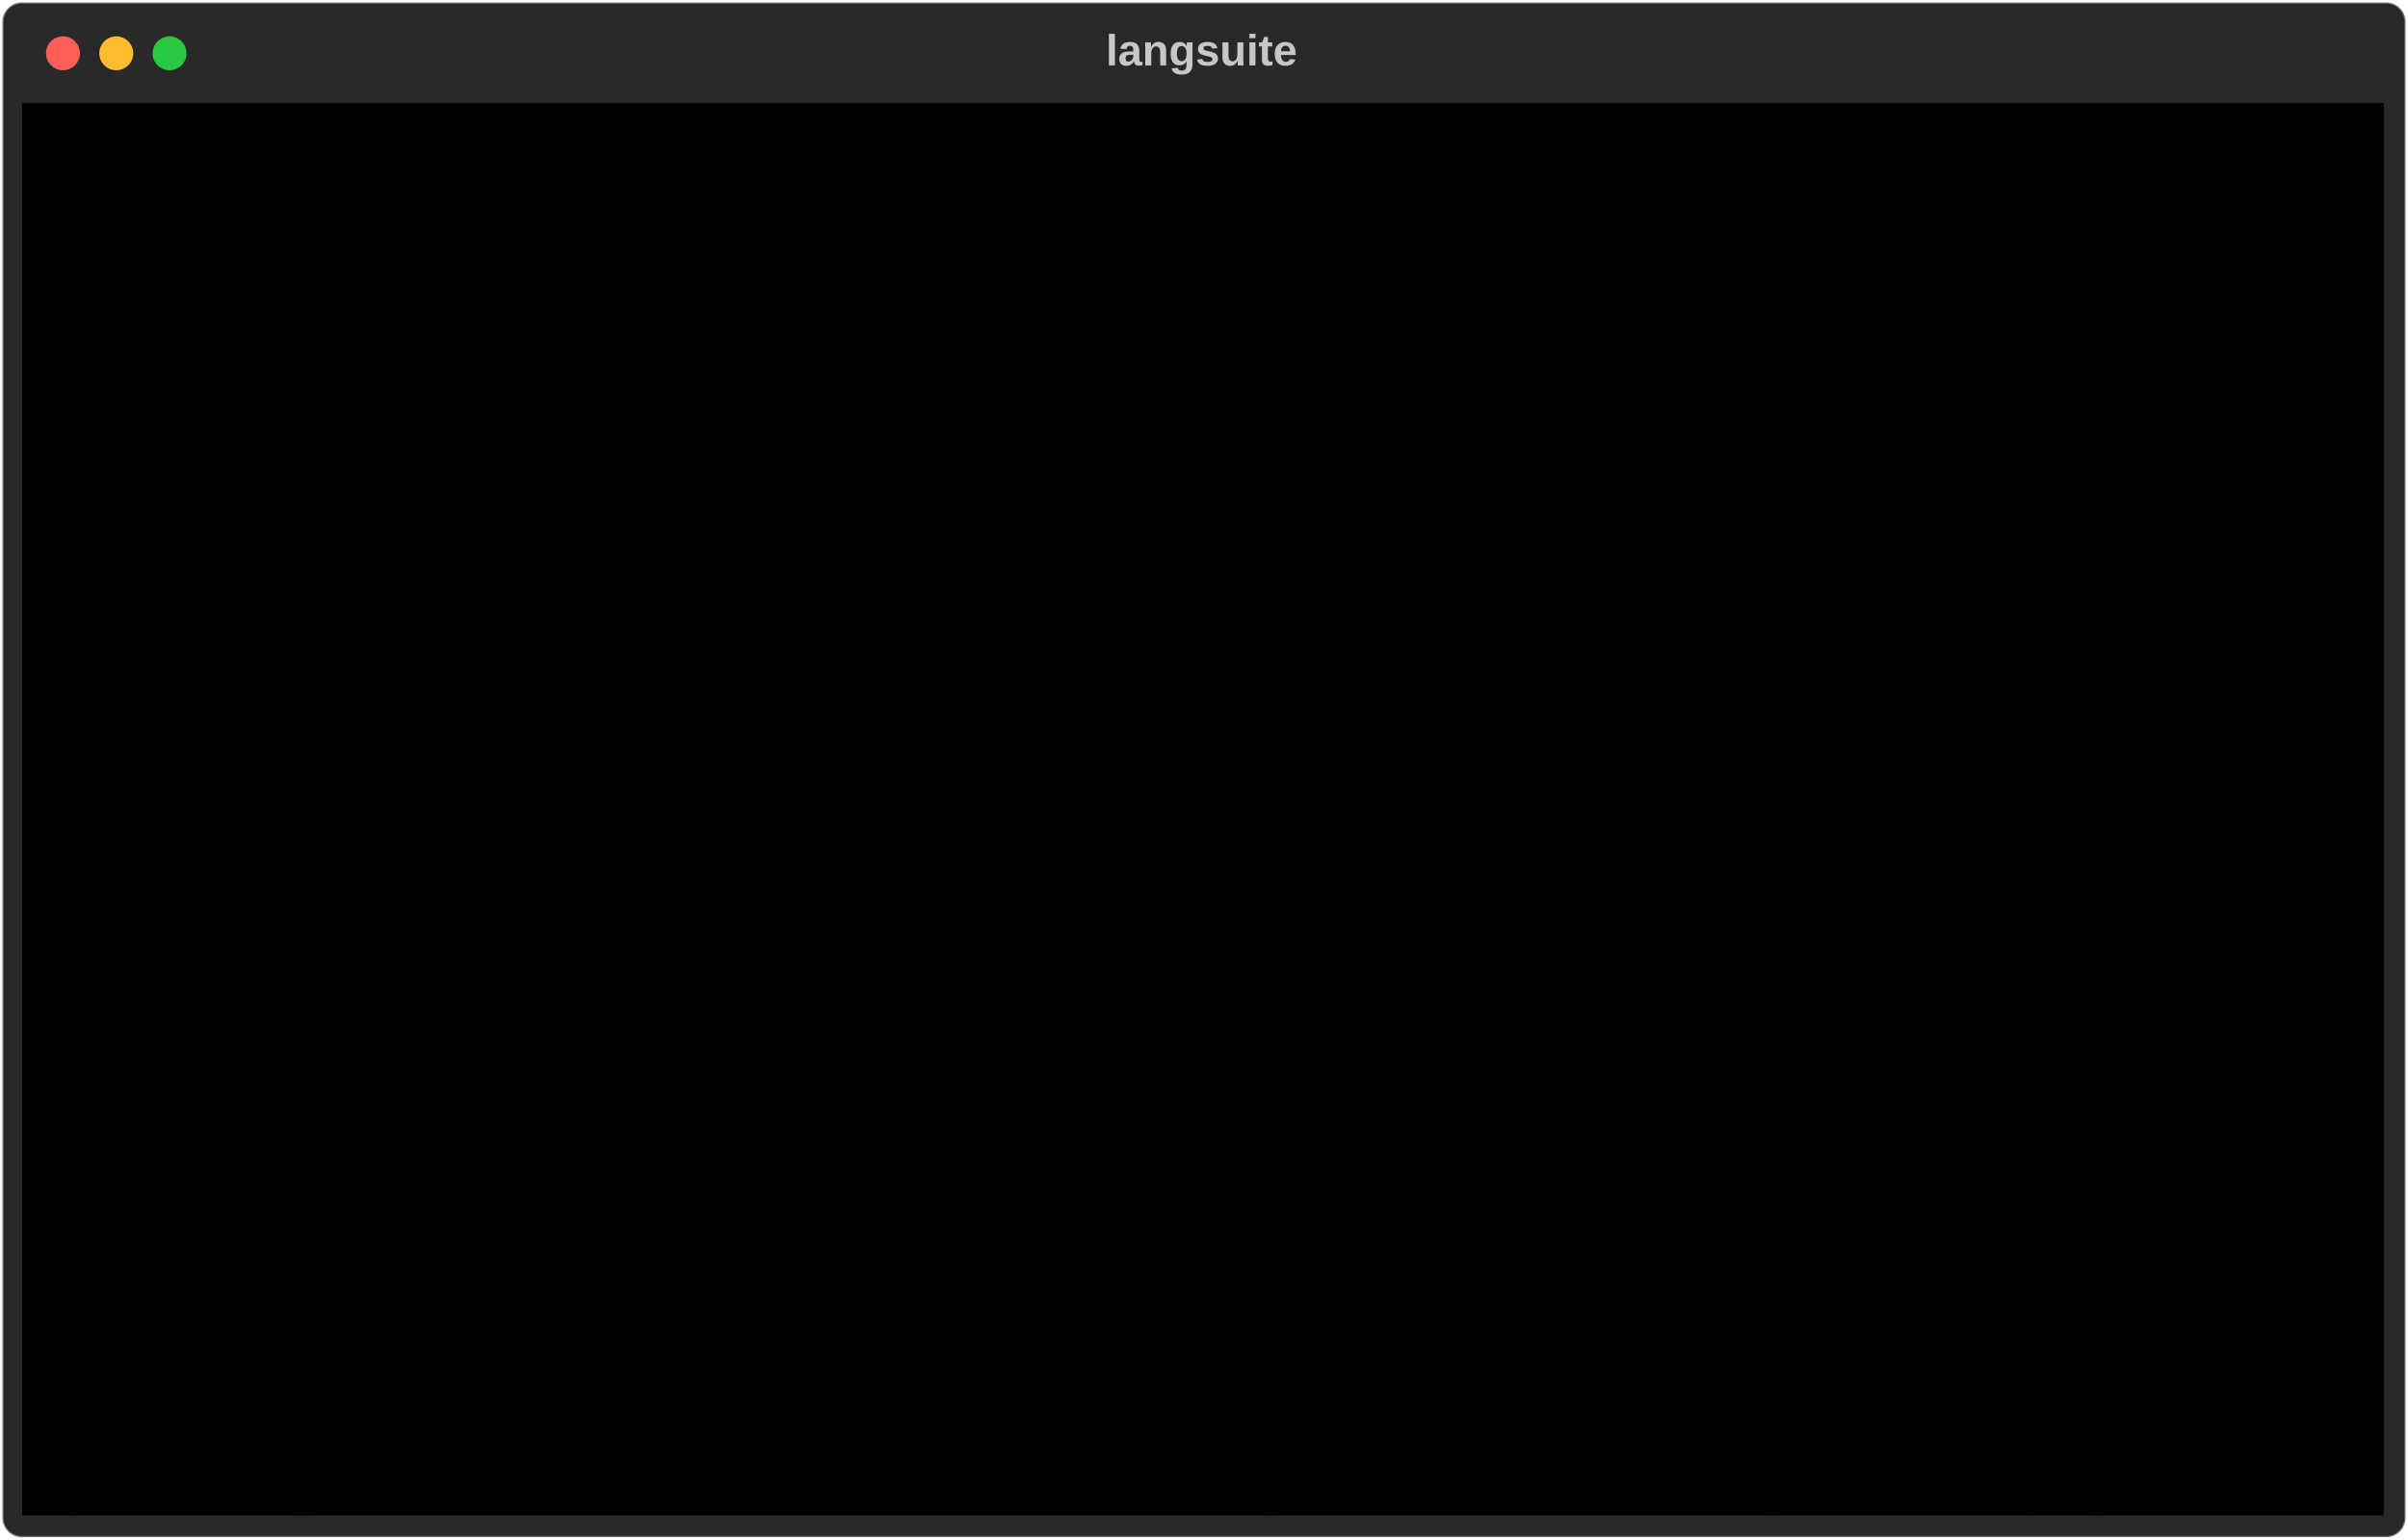
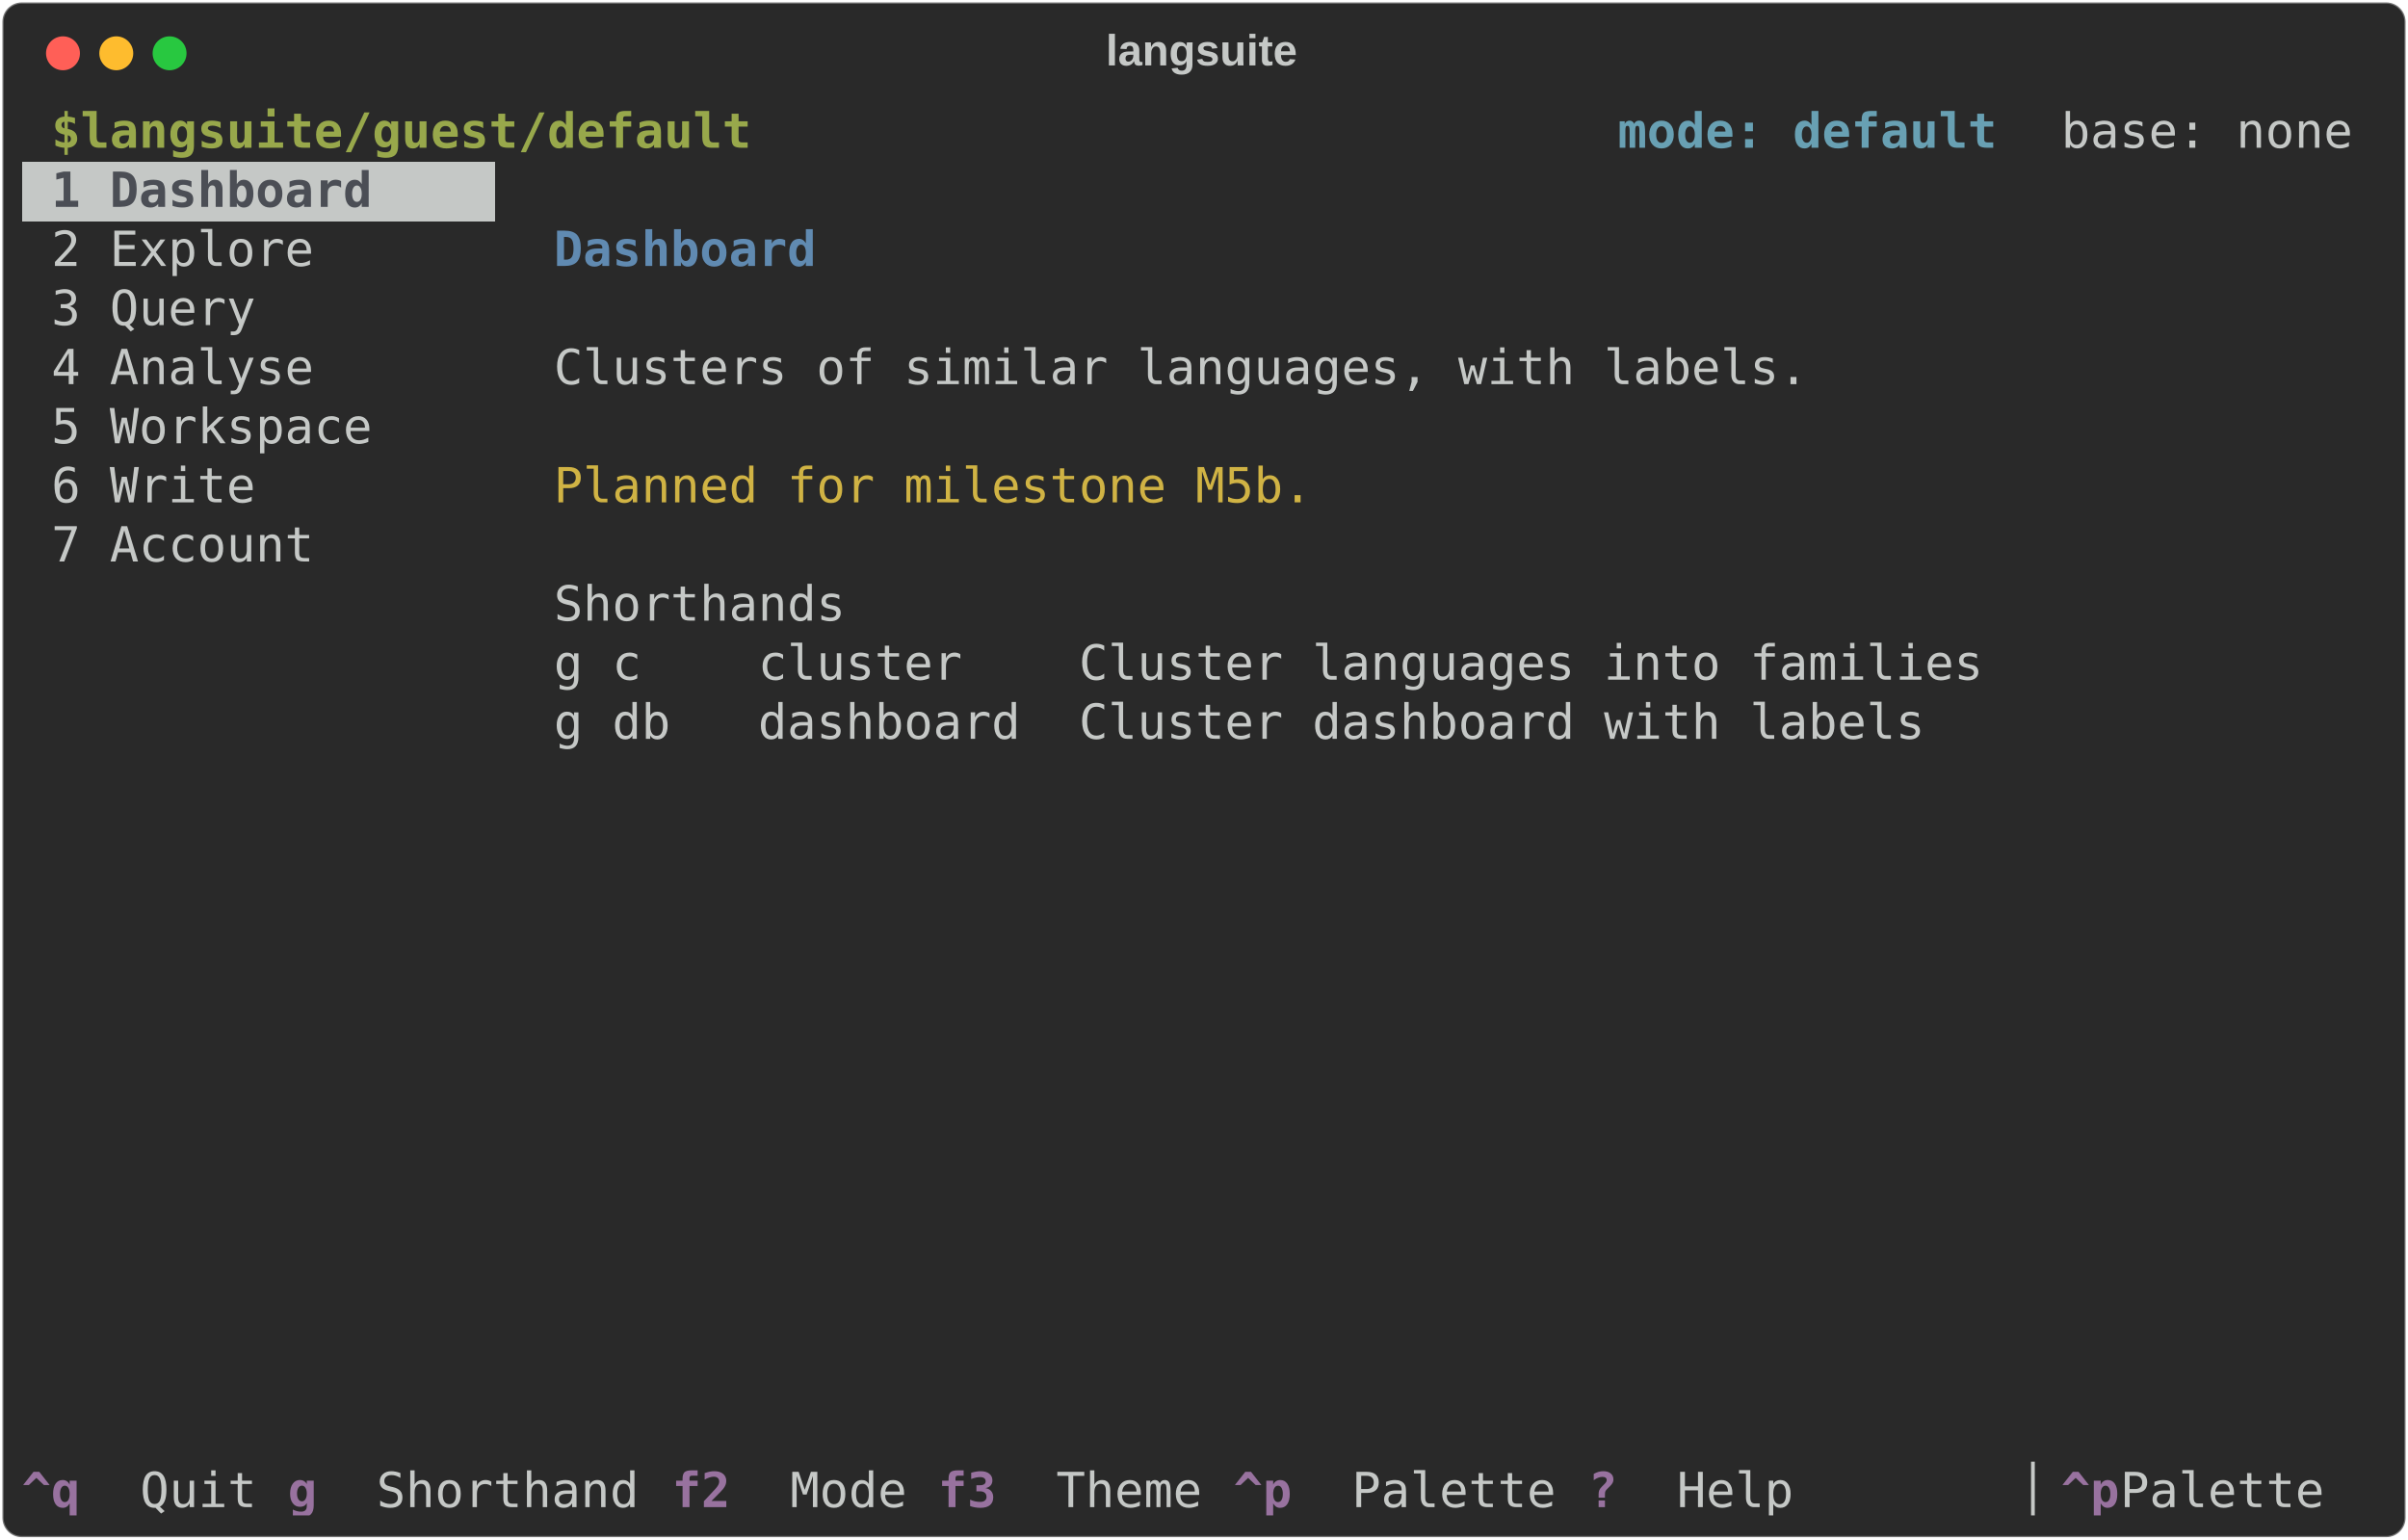
<svg xmlns="http://www.w3.org/2000/svg" class="rich-terminal" viewBox="0 0 994 635.6">
  <style>

    @font-face {
        font-family: "Fira Code";
        src: local("FiraCode-Regular"),
                url("https://cdnjs.cloudflare.com/ajax/libs/firacode/6.2.0/woff2/FiraCode-Regular.woff2") format("woff2"),
                url("https://cdnjs.cloudflare.com/ajax/libs/firacode/6.2.0/woff/FiraCode-Regular.woff") format("woff");
        font-style: normal;
        font-weight: 400;
    }
    @font-face {
        font-family: "Fira Code";
        src: local("FiraCode-Bold"),
                url("https://cdnjs.cloudflare.com/ajax/libs/firacode/6.2.0/woff2/FiraCode-Bold.woff2") format("woff2"),
                url("https://cdnjs.cloudflare.com/ajax/libs/firacode/6.2.0/woff/FiraCode-Bold.woff") format("woff");
        font-style: bold;
        font-weight: 700;
    }

    .terminal-matrix {
        font-family: Fira Code, monospace;
        font-size: 20px;
        line-height: 24.4px;
        font-variant-east-asian: full-width;
    }

    .terminal-title {
        font-size: 18px;
        font-weight: bold;
        font-family: arial;
    }

    .terminal-r1 { fill: #c5c8c6 }
- .terminal-r2 { fill: #000000;font-weight: bold }
- .terminal-r3 { fill: #000000 }
+ .terminal-r2 { fill: #98a84b;font-weight: bold }
+ .terminal-r3 { fill: #68a0b3;font-weight: bold }
+ .terminal-r4 { fill: #4b4e55;font-weight: bold }
+ .terminal-r5 { fill: #608ab1;font-weight: bold }
+ .terminal-r6 { fill: #d0b344 }
+ .terminal-r7 { fill: #98729f;font-weight: bold }
    </style>
  <defs>
    <clipPath id="terminal-clip-terminal">
      <rect x="0" y="0" width="975.0" height="584.6" />
    </clipPath>
    <clipPath id="terminal-line-0">
      <rect x="0" y="1.5" width="976" height="24.65" />
    </clipPath>
    <clipPath id="terminal-line-1">
      <rect x="0" y="25.9" width="976" height="24.65" />
    </clipPath>
    <clipPath id="terminal-line-2">
      <rect x="0" y="50.3" width="976" height="24.65" />
    </clipPath>
    <clipPath id="terminal-line-3">
      <rect x="0" y="74.7" width="976" height="24.65" />
    </clipPath>
    <clipPath id="terminal-line-4">
      <rect x="0" y="99.1" width="976" height="24.65" />
    </clipPath>
    <clipPath id="terminal-line-5">
      <rect x="0" y="123.5" width="976" height="24.65" />
    </clipPath>
    <clipPath id="terminal-line-6">
      <rect x="0" y="147.9" width="976" height="24.65" />
    </clipPath>
    <clipPath id="terminal-line-7">
      <rect x="0" y="172.3" width="976" height="24.65" />
    </clipPath>
    <clipPath id="terminal-line-8">
      <rect x="0" y="196.7" width="976" height="24.65" />
    </clipPath>
    <clipPath id="terminal-line-9">
      <rect x="0" y="221.1" width="976" height="24.65" />
    </clipPath>
    <clipPath id="terminal-line-10">
      <rect x="0" y="245.5" width="976" height="24.65" />
    </clipPath>
    <clipPath id="terminal-line-11">
      <rect x="0" y="269.9" width="976" height="24.65" />
    </clipPath>
    <clipPath id="terminal-line-12">
      <rect x="0" y="294.3" width="976" height="24.65" />
    </clipPath>
    <clipPath id="terminal-line-13">
      <rect x="0" y="318.7" width="976" height="24.65" />
    </clipPath>
    <clipPath id="terminal-line-14">
      <rect x="0" y="343.1" width="976" height="24.65" />
    </clipPath>
    <clipPath id="terminal-line-15">
      <rect x="0" y="367.5" width="976" height="24.65" />
    </clipPath>
    <clipPath id="terminal-line-16">
      <rect x="0" y="391.9" width="976" height="24.65" />
    </clipPath>
    <clipPath id="terminal-line-17">
      <rect x="0" y="416.3" width="976" height="24.65" />
    </clipPath>
    <clipPath id="terminal-line-18">
      <rect x="0" y="440.7" width="976" height="24.65" />
    </clipPath>
    <clipPath id="terminal-line-19">
      <rect x="0" y="465.1" width="976" height="24.65" />
    </clipPath>
    <clipPath id="terminal-line-20">
      <rect x="0" y="489.5" width="976" height="24.65" />
    </clipPath>
    <clipPath id="terminal-line-21">
      <rect x="0" y="513.9" width="976" height="24.65" />
    </clipPath>
    <clipPath id="terminal-line-22">
      <rect x="0" y="538.3" width="976" height="24.65" />
    </clipPath>
  </defs>
  <rect fill="#292929" stroke="rgba(255,255,255,0.35)" stroke-width="1" x="1" y="1" width="992" height="633.6" rx="8" />
  <text class="terminal-title" fill="#c5c8c6" text-anchor="middle" x="496" y="27">langsuite</text>
  <g transform="translate(26,22)">
    <circle cx="0" cy="0" r="7" fill="#ff5f57" />
    <circle cx="22" cy="0" r="7" fill="#febc2e" />
    <circle cx="44" cy="0" r="7" fill="#28c840" />
  </g>
  <g transform="translate(9, 41)" clip-path="url(#terminal-clip-terminal)">
-     <rect fill="#000000" x="0" y="1.5" width="12.2" height="24.65" shape-rendering="crispEdges" />
-     <rect fill="#000000" x="12.2" y="1.5" width="292.8" height="24.65" shape-rendering="crispEdges" />
-     <rect fill="#000000" x="305" y="1.5" width="353.8" height="24.65" shape-rendering="crispEdges" />
-     <rect fill="#000000" x="658.8" y="1.5" width="158.6" height="24.65" shape-rendering="crispEdges" />
-     <rect fill="#000000" x="817.4" y="1.5" width="24.4" height="24.65" shape-rendering="crispEdges" />
-     <rect fill="#000000" x="841.8" y="1.5" width="122" height="24.65" shape-rendering="crispEdges" />
-     <rect fill="#000000" x="963.8" y="1.5" width="12.2" height="24.65" shape-rendering="crispEdges" />
-     <rect fill="#000000" x="0" y="25.9" width="12.2" height="24.65" shape-rendering="crispEdges" />
-     <rect fill="#000000" x="12.2" y="25.9" width="134.2" height="24.65" shape-rendering="crispEdges" />
-     <rect fill="#000000" x="146.4" y="25.9" width="829.6" height="24.65" shape-rendering="crispEdges" />
-     <rect fill="#000000" x="0" y="50.3" width="12.2" height="24.65" shape-rendering="crispEdges" />
-     <rect fill="#000000" x="12.2" y="50.3" width="109.8" height="24.65" shape-rendering="crispEdges" />
-     <rect fill="#000000" x="122" y="50.3" width="97.6" height="24.65" shape-rendering="crispEdges" />
-     <rect fill="#000000" x="219.6" y="50.3" width="109.8" height="24.65" shape-rendering="crispEdges" />
-     <rect fill="#000000" x="329.4" y="50.3" width="646.6" height="24.65" shape-rendering="crispEdges" />
-     <rect fill="#000000" x="0" y="74.7" width="12.2" height="24.65" shape-rendering="crispEdges" />
-     <rect fill="#000000" x="12.2" y="74.7" width="85.4" height="24.65" shape-rendering="crispEdges" />
-     <rect fill="#000000" x="97.6" y="74.7" width="878.4" height="24.65" shape-rendering="crispEdges" />
-     <rect fill="#000000" x="0" y="99.1" width="12.2" height="24.65" shape-rendering="crispEdges" />
-     <rect fill="#000000" x="12.2" y="99.1" width="109.8" height="24.65" shape-rendering="crispEdges" />
-     <rect fill="#000000" x="122" y="99.1" width="97.6" height="24.65" shape-rendering="crispEdges" />
-     <rect fill="#000000" x="219.6" y="99.1" width="524.6" height="24.65" shape-rendering="crispEdges" />
-     <rect fill="#000000" x="744.2" y="99.1" width="231.8" height="24.65" shape-rendering="crispEdges" />
-     <rect fill="#000000" x="0" y="123.5" width="12.2" height="24.65" shape-rendering="crispEdges" />
-     <rect fill="#000000" x="12.2" y="123.5" width="134.2" height="24.65" shape-rendering="crispEdges" />
-     <rect fill="#000000" x="146.4" y="123.5" width="829.6" height="24.65" shape-rendering="crispEdges" />
-     <rect fill="#000000" x="0" y="147.9" width="12.2" height="24.65" shape-rendering="crispEdges" />
-     <rect fill="#000000" x="12.2" y="147.9" width="85.4" height="24.65" shape-rendering="crispEdges" />
-     <rect fill="#000000" x="97.6" y="147.9" width="122" height="24.65" shape-rendering="crispEdges" />
-     <rect fill="#000000" x="219.6" y="147.9" width="317.2" height="24.65" shape-rendering="crispEdges" />
-     <rect fill="#000000" x="536.8" y="147.9" width="439.2" height="24.65" shape-rendering="crispEdges" />
-     <rect fill="#000000" x="0" y="172.3" width="12.2" height="24.65" shape-rendering="crispEdges" />
-     <rect fill="#000000" x="12.2" y="172.3" width="109.8" height="24.65" shape-rendering="crispEdges" />
-     <rect fill="#000000" x="122" y="172.3" width="854" height="24.65" shape-rendering="crispEdges" />
-     <rect fill="#000000" x="0" y="196.7" width="219.6" height="24.65" shape-rendering="crispEdges" />
-     <rect fill="#000000" x="219.6" y="196.7" width="122" height="24.65" shape-rendering="crispEdges" />
-     <rect fill="#000000" x="341.6" y="196.7" width="634.4" height="24.65" shape-rendering="crispEdges" />
-     <rect fill="#000000" x="0" y="221.1" width="219.6" height="24.65" shape-rendering="crispEdges" />
-     <rect fill="#000000" x="219.6" y="221.1" width="622.2" height="24.65" shape-rendering="crispEdges" />
-     <rect fill="#000000" x="841.8" y="221.1" width="134.2" height="24.65" shape-rendering="crispEdges" />
-     <rect fill="#000000" x="0" y="245.5" width="219.6" height="24.65" shape-rendering="crispEdges" />
-     <rect fill="#000000" x="219.6" y="245.5" width="597.8" height="24.65" shape-rendering="crispEdges" />
-     <rect fill="#000000" x="817.4" y="245.5" width="158.6" height="24.65" shape-rendering="crispEdges" />
-     <rect fill="#000000" x="0" y="269.9" width="976" height="24.65" shape-rendering="crispEdges" />
-     <rect fill="#000000" x="0" y="294.3" width="976" height="24.65" shape-rendering="crispEdges" />
-     <rect fill="#000000" x="0" y="318.7" width="976" height="24.65" shape-rendering="crispEdges" />
-     <rect fill="#000000" x="0" y="343.1" width="976" height="24.65" shape-rendering="crispEdges" />
-     <rect fill="#000000" x="0" y="367.5" width="976" height="24.65" shape-rendering="crispEdges" />
-     <rect fill="#000000" x="0" y="391.9" width="976" height="24.65" shape-rendering="crispEdges" />
-     <rect fill="#000000" x="0" y="416.3" width="976" height="24.65" shape-rendering="crispEdges" />
-     <rect fill="#000000" x="0" y="440.7" width="976" height="24.65" shape-rendering="crispEdges" />
-     <rect fill="#000000" x="0" y="465.1" width="976" height="24.65" shape-rendering="crispEdges" />
-     <rect fill="#000000" x="0" y="489.5" width="976" height="24.65" shape-rendering="crispEdges" />
-     <rect fill="#000000" x="0" y="513.9" width="976" height="24.65" shape-rendering="crispEdges" />
-     <rect fill="#000000" x="0" y="538.3" width="976" height="24.65" shape-rendering="crispEdges" />
-     <rect fill="#000000" x="0" y="562.7" width="48.8" height="24.65" shape-rendering="crispEdges" />
-     <rect fill="#000000" x="48.8" y="562.7" width="61" height="24.65" shape-rendering="crispEdges" />
-     <rect fill="#000000" x="109.8" y="562.7" width="36.6" height="24.65" shape-rendering="crispEdges" />
-     <rect fill="#000000" x="146.4" y="562.7" width="122" height="24.65" shape-rendering="crispEdges" />
-     <rect fill="#000000" x="268.4" y="562.7" width="48.8" height="24.65" shape-rendering="crispEdges" />
-     <rect fill="#000000" x="317.2" y="562.7" width="61" height="24.65" shape-rendering="crispEdges" />
-     <rect fill="#000000" x="378.2" y="562.7" width="48.8" height="24.65" shape-rendering="crispEdges" />
-     <rect fill="#000000" x="427" y="562.7" width="73.2" height="24.65" shape-rendering="crispEdges" />
-     <rect fill="#000000" x="500.2" y="562.7" width="48.8" height="24.65" shape-rendering="crispEdges" />
-     <rect fill="#000000" x="549" y="562.7" width="97.6" height="24.65" shape-rendering="crispEdges" />
-     <rect fill="#000000" x="646.6" y="562.7" width="36.6" height="24.65" shape-rendering="crispEdges" />
-     <rect fill="#000000" x="683.2" y="562.7" width="61" height="24.65" shape-rendering="crispEdges" />
-     <rect fill="#000000" x="744.2" y="562.7" width="85.4" height="24.65" shape-rendering="crispEdges" />
-     <rect fill="#000000" x="829.6" y="562.7" width="12.2" height="24.65" shape-rendering="crispEdges" />
-     <rect fill="#000000" x="841.8" y="562.7" width="24.4" height="24.65" shape-rendering="crispEdges" />
-     <rect fill="#000000" x="866.2" y="562.7" width="97.6" height="24.65" shape-rendering="crispEdges" />
-     <rect fill="#000000" x="963.8" y="562.7" width="12.2" height="24.65" shape-rendering="crispEdges" />
+     <rect fill="#c5c8c6" x="0" y="25.9" width="12.2" height="24.65" shape-rendering="crispEdges" />
+     <rect fill="#c5c8c6" x="12.2" y="25.9" width="134.2" height="24.65" shape-rendering="crispEdges" />
+     <rect fill="#c5c8c6" x="146.4" y="25.9" width="48.8" height="24.65" shape-rendering="crispEdges" />
    <g class="terminal-matrix">
      <text class="terminal-r2" x="12.2" y="20" textLength="292.8" clip-path="url(#terminal-line-0)">$langsuite/guest/default</text>
-       <text class="terminal-r2" x="658.8" y="20" textLength="158.6" clip-path="url(#terminal-line-0)">mode: default</text>
-       <text class="terminal-r3" x="841.8" y="20" textLength="122" clip-path="url(#terminal-line-0)">base: none</text>
+       <text class="terminal-r3" x="658.8" y="20" textLength="158.6" clip-path="url(#terminal-line-0)">mode: default</text>
+       <text class="terminal-r1" x="841.8" y="20" textLength="122" clip-path="url(#terminal-line-0)">base: none</text>
      <text class="terminal-r1" x="976" y="20" textLength="12.2" clip-path="url(#terminal-line-0)">
</text>
-       <text class="terminal-r2" x="12.2" y="44.4" textLength="134.2" clip-path="url(#terminal-line-1)">1 Dashboard</text>
+       <text class="terminal-r4" x="12.2" y="44.4" textLength="134.2" clip-path="url(#terminal-line-1)">1 Dashboard</text>
      <text class="terminal-r1" x="976" y="44.4" textLength="12.2" clip-path="url(#terminal-line-1)">
</text>
-       <text class="terminal-r3" x="12.2" y="68.8" textLength="109.8" clip-path="url(#terminal-line-2)">2 Explore</text>
-       <text class="terminal-r2" x="219.6" y="68.8" textLength="109.8" clip-path="url(#terminal-line-2)">Dashboard</text>
+       <text class="terminal-r1" x="12.2" y="68.8" textLength="109.8" clip-path="url(#terminal-line-2)">2 Explore</text>
+       <text class="terminal-r5" x="219.6" y="68.8" textLength="109.8" clip-path="url(#terminal-line-2)">Dashboard</text>
      <text class="terminal-r1" x="976" y="68.8" textLength="12.2" clip-path="url(#terminal-line-2)">
</text>
-       <text class="terminal-r3" x="12.2" y="93.2" textLength="85.4" clip-path="url(#terminal-line-3)">3 Query</text>
+       <text class="terminal-r1" x="12.2" y="93.2" textLength="85.4" clip-path="url(#terminal-line-3)">3 Query</text>
      <text class="terminal-r1" x="976" y="93.2" textLength="12.2" clip-path="url(#terminal-line-3)">
</text>
-       <text class="terminal-r3" x="12.2" y="117.6" textLength="109.8" clip-path="url(#terminal-line-4)">4 Analyse</text>
-       <text class="terminal-r3" x="219.6" y="117.6" textLength="524.6" clip-path="url(#terminal-line-4)">Clusters of similar languages, with labels.</text>
+       <text class="terminal-r1" x="12.2" y="117.6" textLength="109.8" clip-path="url(#terminal-line-4)">4 Analyse</text>
+       <text class="terminal-r1" x="219.6" y="117.6" textLength="524.6" clip-path="url(#terminal-line-4)">Clusters of similar languages, with labels.</text>
      <text class="terminal-r1" x="976" y="117.6" textLength="12.2" clip-path="url(#terminal-line-4)">
</text>
-       <text class="terminal-r3" x="12.2" y="142" textLength="134.2" clip-path="url(#terminal-line-5)">5 Workspace</text>
+       <text class="terminal-r1" x="12.2" y="142" textLength="134.2" clip-path="url(#terminal-line-5)">5 Workspace</text>
      <text class="terminal-r1" x="976" y="142" textLength="12.2" clip-path="url(#terminal-line-5)">
</text>
-       <text class="terminal-r3" x="12.2" y="166.4" textLength="85.4" clip-path="url(#terminal-line-6)">6 Write</text>
-       <text class="terminal-r3" x="219.6" y="166.4" textLength="317.2" clip-path="url(#terminal-line-6)">Planned for milestone M5b.</text>
+       <text class="terminal-r1" x="12.2" y="166.4" textLength="85.4" clip-path="url(#terminal-line-6)">6 Write</text>
+       <text class="terminal-r6" x="219.6" y="166.4" textLength="317.2" clip-path="url(#terminal-line-6)">Planned for milestone M5b.</text>
      <text class="terminal-r1" x="976" y="166.4" textLength="12.2" clip-path="url(#terminal-line-6)">
</text>
-       <text class="terminal-r3" x="12.2" y="190.8" textLength="109.8" clip-path="url(#terminal-line-7)">7 Account</text>
+       <text class="terminal-r1" x="12.2" y="190.8" textLength="109.8" clip-path="url(#terminal-line-7)">7 Account</text>
      <text class="terminal-r1" x="976" y="190.8" textLength="12.2" clip-path="url(#terminal-line-7)">
</text>
-       <text class="terminal-r3" x="219.6" y="215.2" textLength="122" clip-path="url(#terminal-line-8)">Shorthands</text>
+       <text class="terminal-r1" x="219.6" y="215.2" textLength="122" clip-path="url(#terminal-line-8)">Shorthands</text>
      <text class="terminal-r1" x="976" y="215.2" textLength="12.2" clip-path="url(#terminal-line-8)">
</text>
-       <text class="terminal-r3" x="219.6" y="239.6" textLength="622.2" clip-path="url(#terminal-line-9)">  g c    cluster    Cluster languages into families</text>
+       <text class="terminal-r1" x="219.6" y="239.6" textLength="622.2" clip-path="url(#terminal-line-9)">  g c    cluster    Cluster languages into families</text>
      <text class="terminal-r1" x="976" y="239.6" textLength="12.2" clip-path="url(#terminal-line-9)">
</text>
-       <text class="terminal-r3" x="219.6" y="264" textLength="597.8" clip-path="url(#terminal-line-10)">  g db   dashboard  Cluster dashboard with labels</text>
+       <text class="terminal-r1" x="219.6" y="264" textLength="597.8" clip-path="url(#terminal-line-10)">  g db   dashboard  Cluster dashboard with labels</text>
      <text class="terminal-r1" x="976" y="264" textLength="12.2" clip-path="url(#terminal-line-10)">
</text>
      <text class="terminal-r1" x="976" y="288.4" textLength="12.2" clip-path="url(#terminal-line-11)">
</text>
      <text class="terminal-r1" x="976" y="312.8" textLength="12.2" clip-path="url(#terminal-line-12)">
</text>
      <text class="terminal-r1" x="976" y="337.2" textLength="12.2" clip-path="url(#terminal-line-13)">
</text>
      <text class="terminal-r1" x="976" y="361.6" textLength="12.2" clip-path="url(#terminal-line-14)">
</text>
      <text class="terminal-r1" x="976" y="386" textLength="12.2" clip-path="url(#terminal-line-15)">
</text>
      <text class="terminal-r1" x="976" y="410.4" textLength="12.2" clip-path="url(#terminal-line-16)">
</text>
      <text class="terminal-r1" x="976" y="434.8" textLength="12.2" clip-path="url(#terminal-line-17)">
</text>
      <text class="terminal-r1" x="976" y="459.2" textLength="12.2" clip-path="url(#terminal-line-18)">
</text>
      <text class="terminal-r1" x="976" y="483.6" textLength="12.2" clip-path="url(#terminal-line-19)">
</text>
      <text class="terminal-r1" x="976" y="508" textLength="12.2" clip-path="url(#terminal-line-20)">
</text>
      <text class="terminal-r1" x="976" y="532.4" textLength="12.2" clip-path="url(#terminal-line-21)">
</text>
      <text class="terminal-r1" x="976" y="556.8" textLength="12.2" clip-path="url(#terminal-line-22)">
</text>
-       <text class="terminal-r2" x="0" y="581.2" textLength="48.8" clip-path="url(#terminal-line-23)"> ^q </text>
-       <text class="terminal-r3" x="48.8" y="581.2" textLength="61" clip-path="url(#terminal-line-23)">Quit </text>
-       <text class="terminal-r2" x="109.8" y="581.2" textLength="36.6" clip-path="url(#terminal-line-23)"> g </text>
-       <text class="terminal-r3" x="146.4" y="581.2" textLength="122" clip-path="url(#terminal-line-23)">Shorthand </text>
-       <text class="terminal-r2" x="268.4" y="581.2" textLength="48.8" clip-path="url(#terminal-line-23)"> f2 </text>
-       <text class="terminal-r3" x="317.2" y="581.2" textLength="61" clip-path="url(#terminal-line-23)">Mode </text>
-       <text class="terminal-r2" x="378.2" y="581.2" textLength="48.8" clip-path="url(#terminal-line-23)"> f3 </text>
-       <text class="terminal-r3" x="427" y="581.2" textLength="73.2" clip-path="url(#terminal-line-23)">Theme </text>
-       <text class="terminal-r2" x="500.2" y="581.2" textLength="48.8" clip-path="url(#terminal-line-23)"> ^p </text>
-       <text class="terminal-r3" x="549" y="581.2" textLength="97.6" clip-path="url(#terminal-line-23)">Palette </text>
-       <text class="terminal-r2" x="646.6" y="581.2" textLength="36.6" clip-path="url(#terminal-line-23)"> ? </text>
-       <text class="terminal-r3" x="683.2" y="581.2" textLength="61" clip-path="url(#terminal-line-23)">Help </text>
-       <text class="terminal-r3" x="829.6" y="581.2" textLength="12.2" clip-path="url(#terminal-line-23)">▏</text>
-       <text class="terminal-r2" x="841.8" y="581.2" textLength="24.4" clip-path="url(#terminal-line-23)">^p</text>
-       <text class="terminal-r3" x="866.2" y="581.2" textLength="97.6" clip-path="url(#terminal-line-23)"> Palette</text>
+       <text class="terminal-r7" x="0" y="581.2" textLength="48.8" clip-path="url(#terminal-line-23)"> ^q </text>
+       <text class="terminal-r1" x="48.8" y="581.2" textLength="61" clip-path="url(#terminal-line-23)">Quit </text>
+       <text class="terminal-r7" x="109.8" y="581.2" textLength="36.6" clip-path="url(#terminal-line-23)"> g </text>
+       <text class="terminal-r1" x="146.4" y="581.2" textLength="122" clip-path="url(#terminal-line-23)">Shorthand </text>
+       <text class="terminal-r7" x="268.4" y="581.2" textLength="48.8" clip-path="url(#terminal-line-23)"> f2 </text>
+       <text class="terminal-r1" x="317.2" y="581.2" textLength="61" clip-path="url(#terminal-line-23)">Mode </text>
+       <text class="terminal-r7" x="378.2" y="581.2" textLength="48.8" clip-path="url(#terminal-line-23)"> f3 </text>
+       <text class="terminal-r1" x="427" y="581.2" textLength="73.2" clip-path="url(#terminal-line-23)">Theme </text>
+       <text class="terminal-r7" x="500.2" y="581.2" textLength="48.8" clip-path="url(#terminal-line-23)"> ^p </text>
+       <text class="terminal-r1" x="549" y="581.2" textLength="97.6" clip-path="url(#terminal-line-23)">Palette </text>
+       <text class="terminal-r7" x="646.6" y="581.2" textLength="36.6" clip-path="url(#terminal-line-23)"> ? </text>
+       <text class="terminal-r1" x="683.2" y="581.2" textLength="61" clip-path="url(#terminal-line-23)">Help </text>
+       <text class="terminal-r1" x="829.6" y="581.2" textLength="12.2" clip-path="url(#terminal-line-23)">▏</text>
+       <text class="terminal-r7" x="841.8" y="581.2" textLength="24.4" clip-path="url(#terminal-line-23)">^p</text>
+       <text class="terminal-r1" x="866.2" y="581.2" textLength="97.6" clip-path="url(#terminal-line-23)"> Palette</text>
    </g>
  </g>
</svg>
